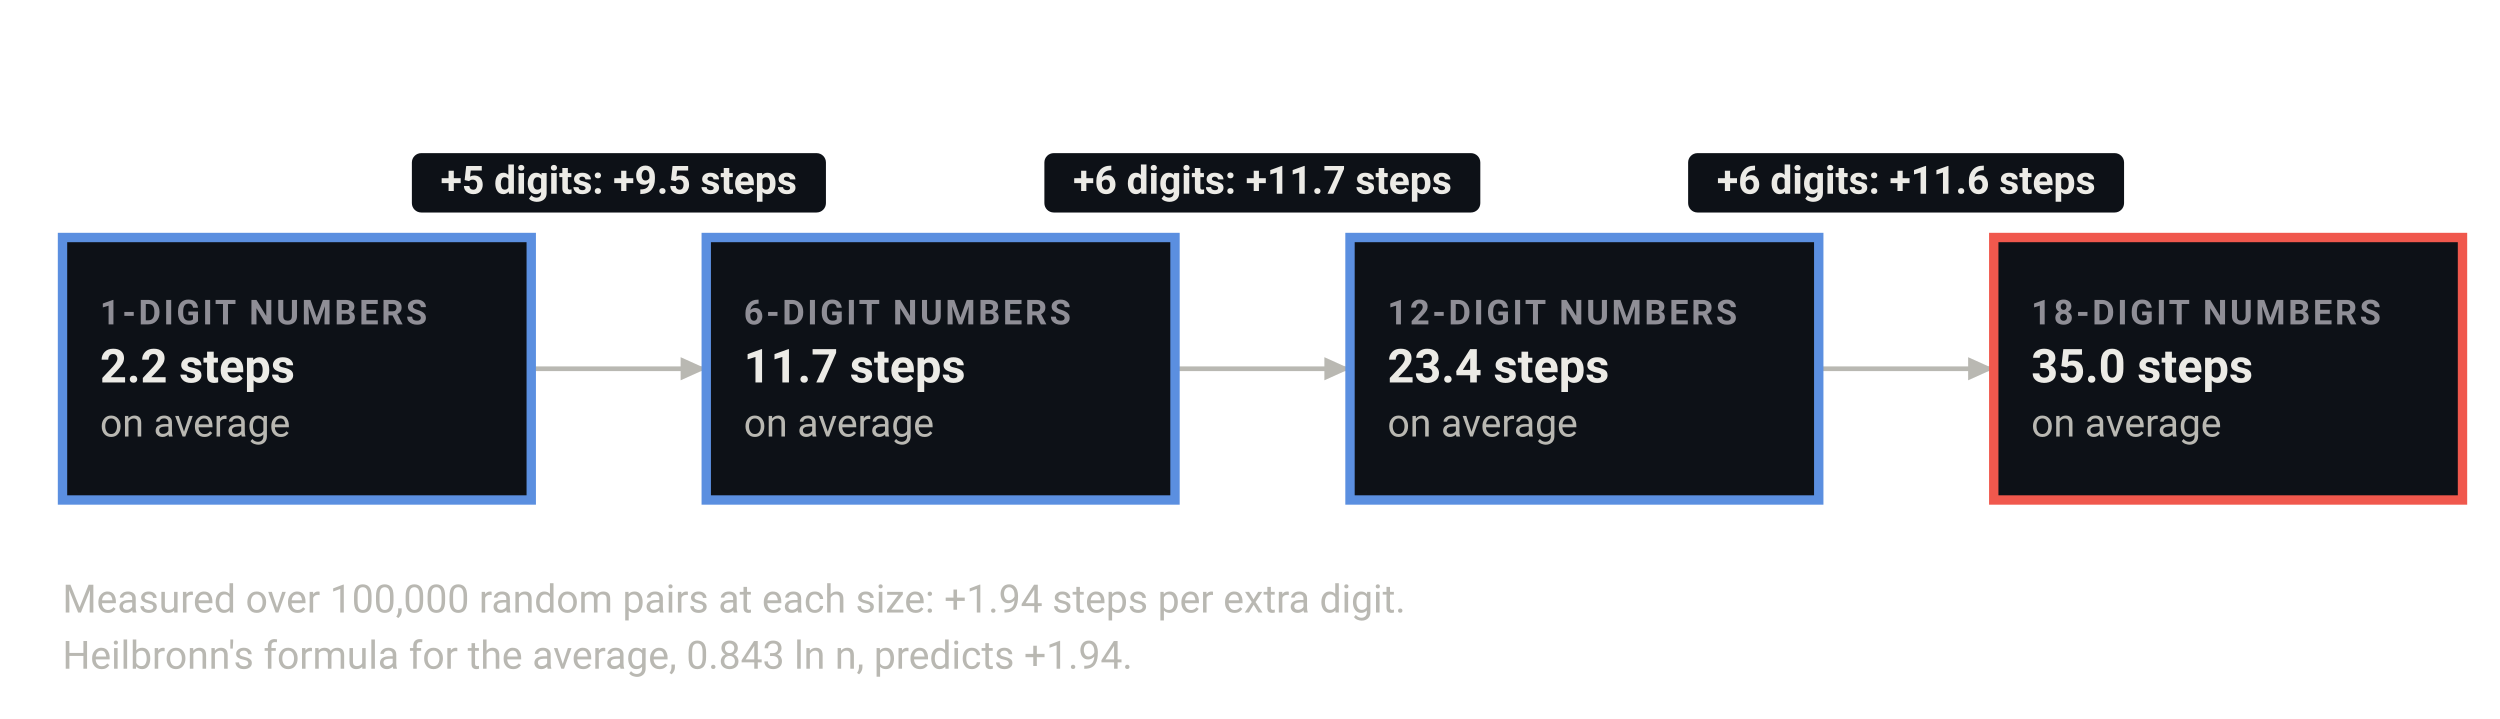
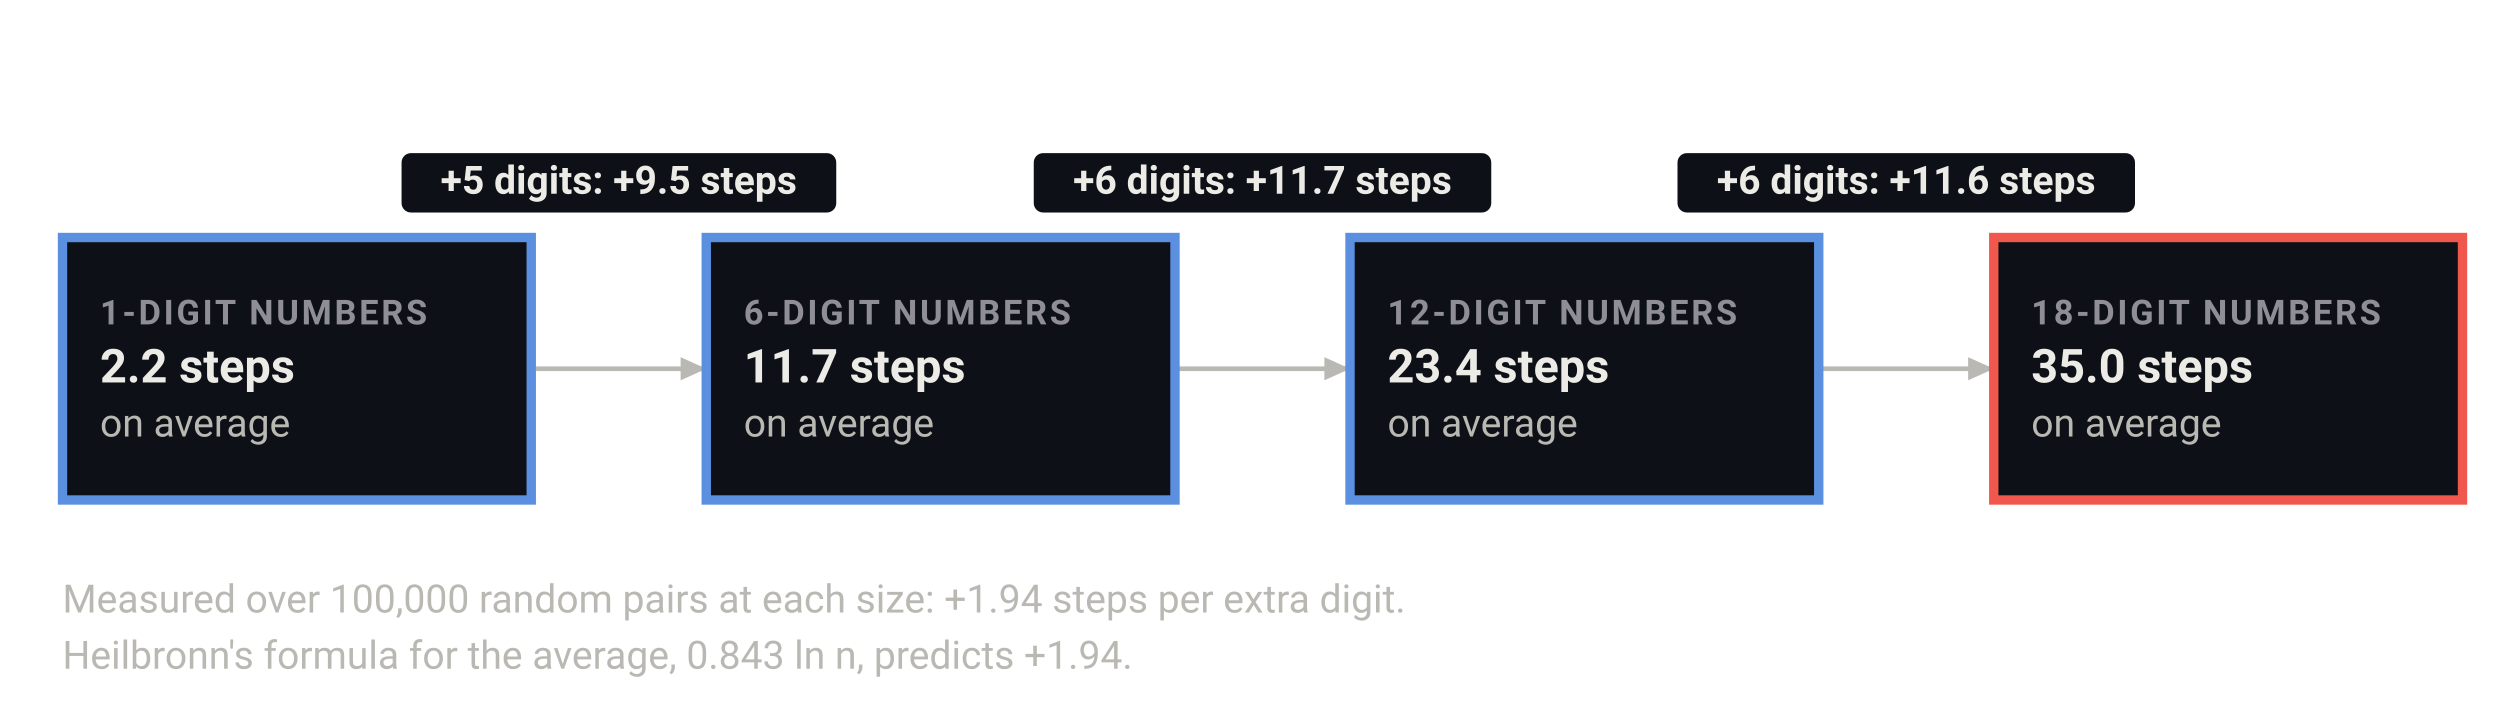
<svg xmlns="http://www.w3.org/2000/svg" viewBox="0 0 800 230" width="800" height="230" role="img" aria-label="Average steps for random pairs grow by about 1.94 per extra digit: 2.2 at 1 digit, 35.0 at 18 digits" style="font-family:system-ui,-apple-system,'Segoe UI',Roboto,Arial,sans-serif">
  <line x1="170.0" y1="118.0" x2="226.0" y2="118.0" style="stroke:#b9b8b2;stroke-width:1.5" />
  <polygon points="226.0,118.0 217.8,121.7 217.8,114.3" style="fill:#b9b8b2" />
-   <rect x="131.8" y="49.0" width="132.5" height="19" rx="3" style="fill:#0d1117" />
+   <rect x="128.5" y="49.0" width="139.1" height="19" rx="3" style="fill:#0d1117" />
  <text x="198.0" y="62.0" text-anchor="middle" style="fill:#ecebe6;font-size:12.5px;font-weight:600">+5 digits: +9.5 steps</text>
  <line x1="376.0" y1="118.0" x2="432.0" y2="118.0" style="stroke:#b9b8b2;stroke-width:1.5" />
  <polygon points="432.0,118.0 423.8,121.7 423.8,114.3" style="fill:#b9b8b2" />
-   <rect x="334.2" y="49.0" width="139.5" height="19" rx="3" style="fill:#0d1117" />
+   <rect x="330.8" y="49.0" width="146.4" height="19" rx="3" style="fill:#0d1117" />
  <text x="404.0" y="62.0" text-anchor="middle" style="fill:#ecebe6;font-size:12.5px;font-weight:600">+6 digits: +11.7 steps</text>
  <line x1="582.0" y1="118.0" x2="638.0" y2="118.0" style="stroke:#b9b8b2;stroke-width:1.5" />
  <polygon points="638.0,118.0 629.8,121.7 629.8,114.3" style="fill:#b9b8b2" />
-   <rect x="540.2" y="49.0" width="139.5" height="19" rx="3" style="fill:#0d1117" />
+   <rect x="536.8" y="49.0" width="146.4" height="19" rx="3" style="fill:#0d1117" />
  <text x="610.0" y="62.0" text-anchor="middle" style="fill:#ecebe6;font-size:12.5px;font-weight:600">+6 digits: +11.6 steps</text>
  <rect x="20" y="76" width="150" height="84" style="fill:#0d1117;stroke:#5b8fe0;stroke-width:3" />
  <text x="32.0" y="103.8" text-anchor="start" style="fill:#8f8e96;font-size:11px;font-weight:700;letter-spacing:.08em">1-DIGIT NUMBERS</text>
  <text x="32.0" y="122.4" text-anchor="start" style="fill:#ecebe6;font-size:15px;font-weight:700">2.2 steps</text>
  <text x="32.0" y="139.7" text-anchor="start" style="fill:#b9b8b2;font-size:12.5px;font-weight:400">on average</text>
  <rect x="226" y="76" width="150" height="84" style="fill:#0d1117;stroke:#5b8fe0;stroke-width:3" />
  <text x="238.0" y="103.8" text-anchor="start" style="fill:#8f8e96;font-size:11px;font-weight:700;letter-spacing:.08em">6-DIGIT NUMBERS</text>
  <text x="238.0" y="122.4" text-anchor="start" style="fill:#ecebe6;font-size:15px;font-weight:700">11.7 steps</text>
  <text x="238.0" y="139.7" text-anchor="start" style="fill:#b9b8b2;font-size:12.5px;font-weight:400">on average</text>
  <rect x="432" y="76" width="150" height="84" style="fill:#0d1117;stroke:#5b8fe0;stroke-width:3" />
  <text x="444.0" y="103.8" text-anchor="start" style="fill:#8f8e96;font-size:11px;font-weight:700;letter-spacing:.08em">12-DIGIT NUMBERS</text>
  <text x="444.0" y="122.4" text-anchor="start" style="fill:#ecebe6;font-size:15px;font-weight:700">23.4 steps</text>
  <text x="444.0" y="139.7" text-anchor="start" style="fill:#b9b8b2;font-size:12.5px;font-weight:400">on average</text>
  <rect x="638" y="76" width="150" height="84" style="fill:#0d1117;stroke:#f0584d;stroke-width:3" />
  <text x="650.0" y="103.8" text-anchor="start" style="fill:#8f8e96;font-size:11px;font-weight:700;letter-spacing:.08em">18-DIGIT NUMBERS</text>
  <text x="650.0" y="122.4" text-anchor="start" style="fill:#ecebe6;font-size:15px;font-weight:700">35.0 steps</text>
  <text x="650.0" y="139.7" text-anchor="start" style="fill:#b9b8b2;font-size:12.5px;font-weight:400">on average</text>
  <text x="20.0" y="196.0" text-anchor="start" style="fill:#b9b8b2;font-size:12.5px;font-weight:400">Measured over 100,000 random pairs at each size: +1.94 steps per extra digit.</text>
  <text x="20.0" y="214.0" text-anchor="start" style="fill:#b9b8b2;font-size:12.5px;font-weight:400">Heilbronn's formula for the average, 0.843 ln n, predicts +1.94.</text>
</svg>
